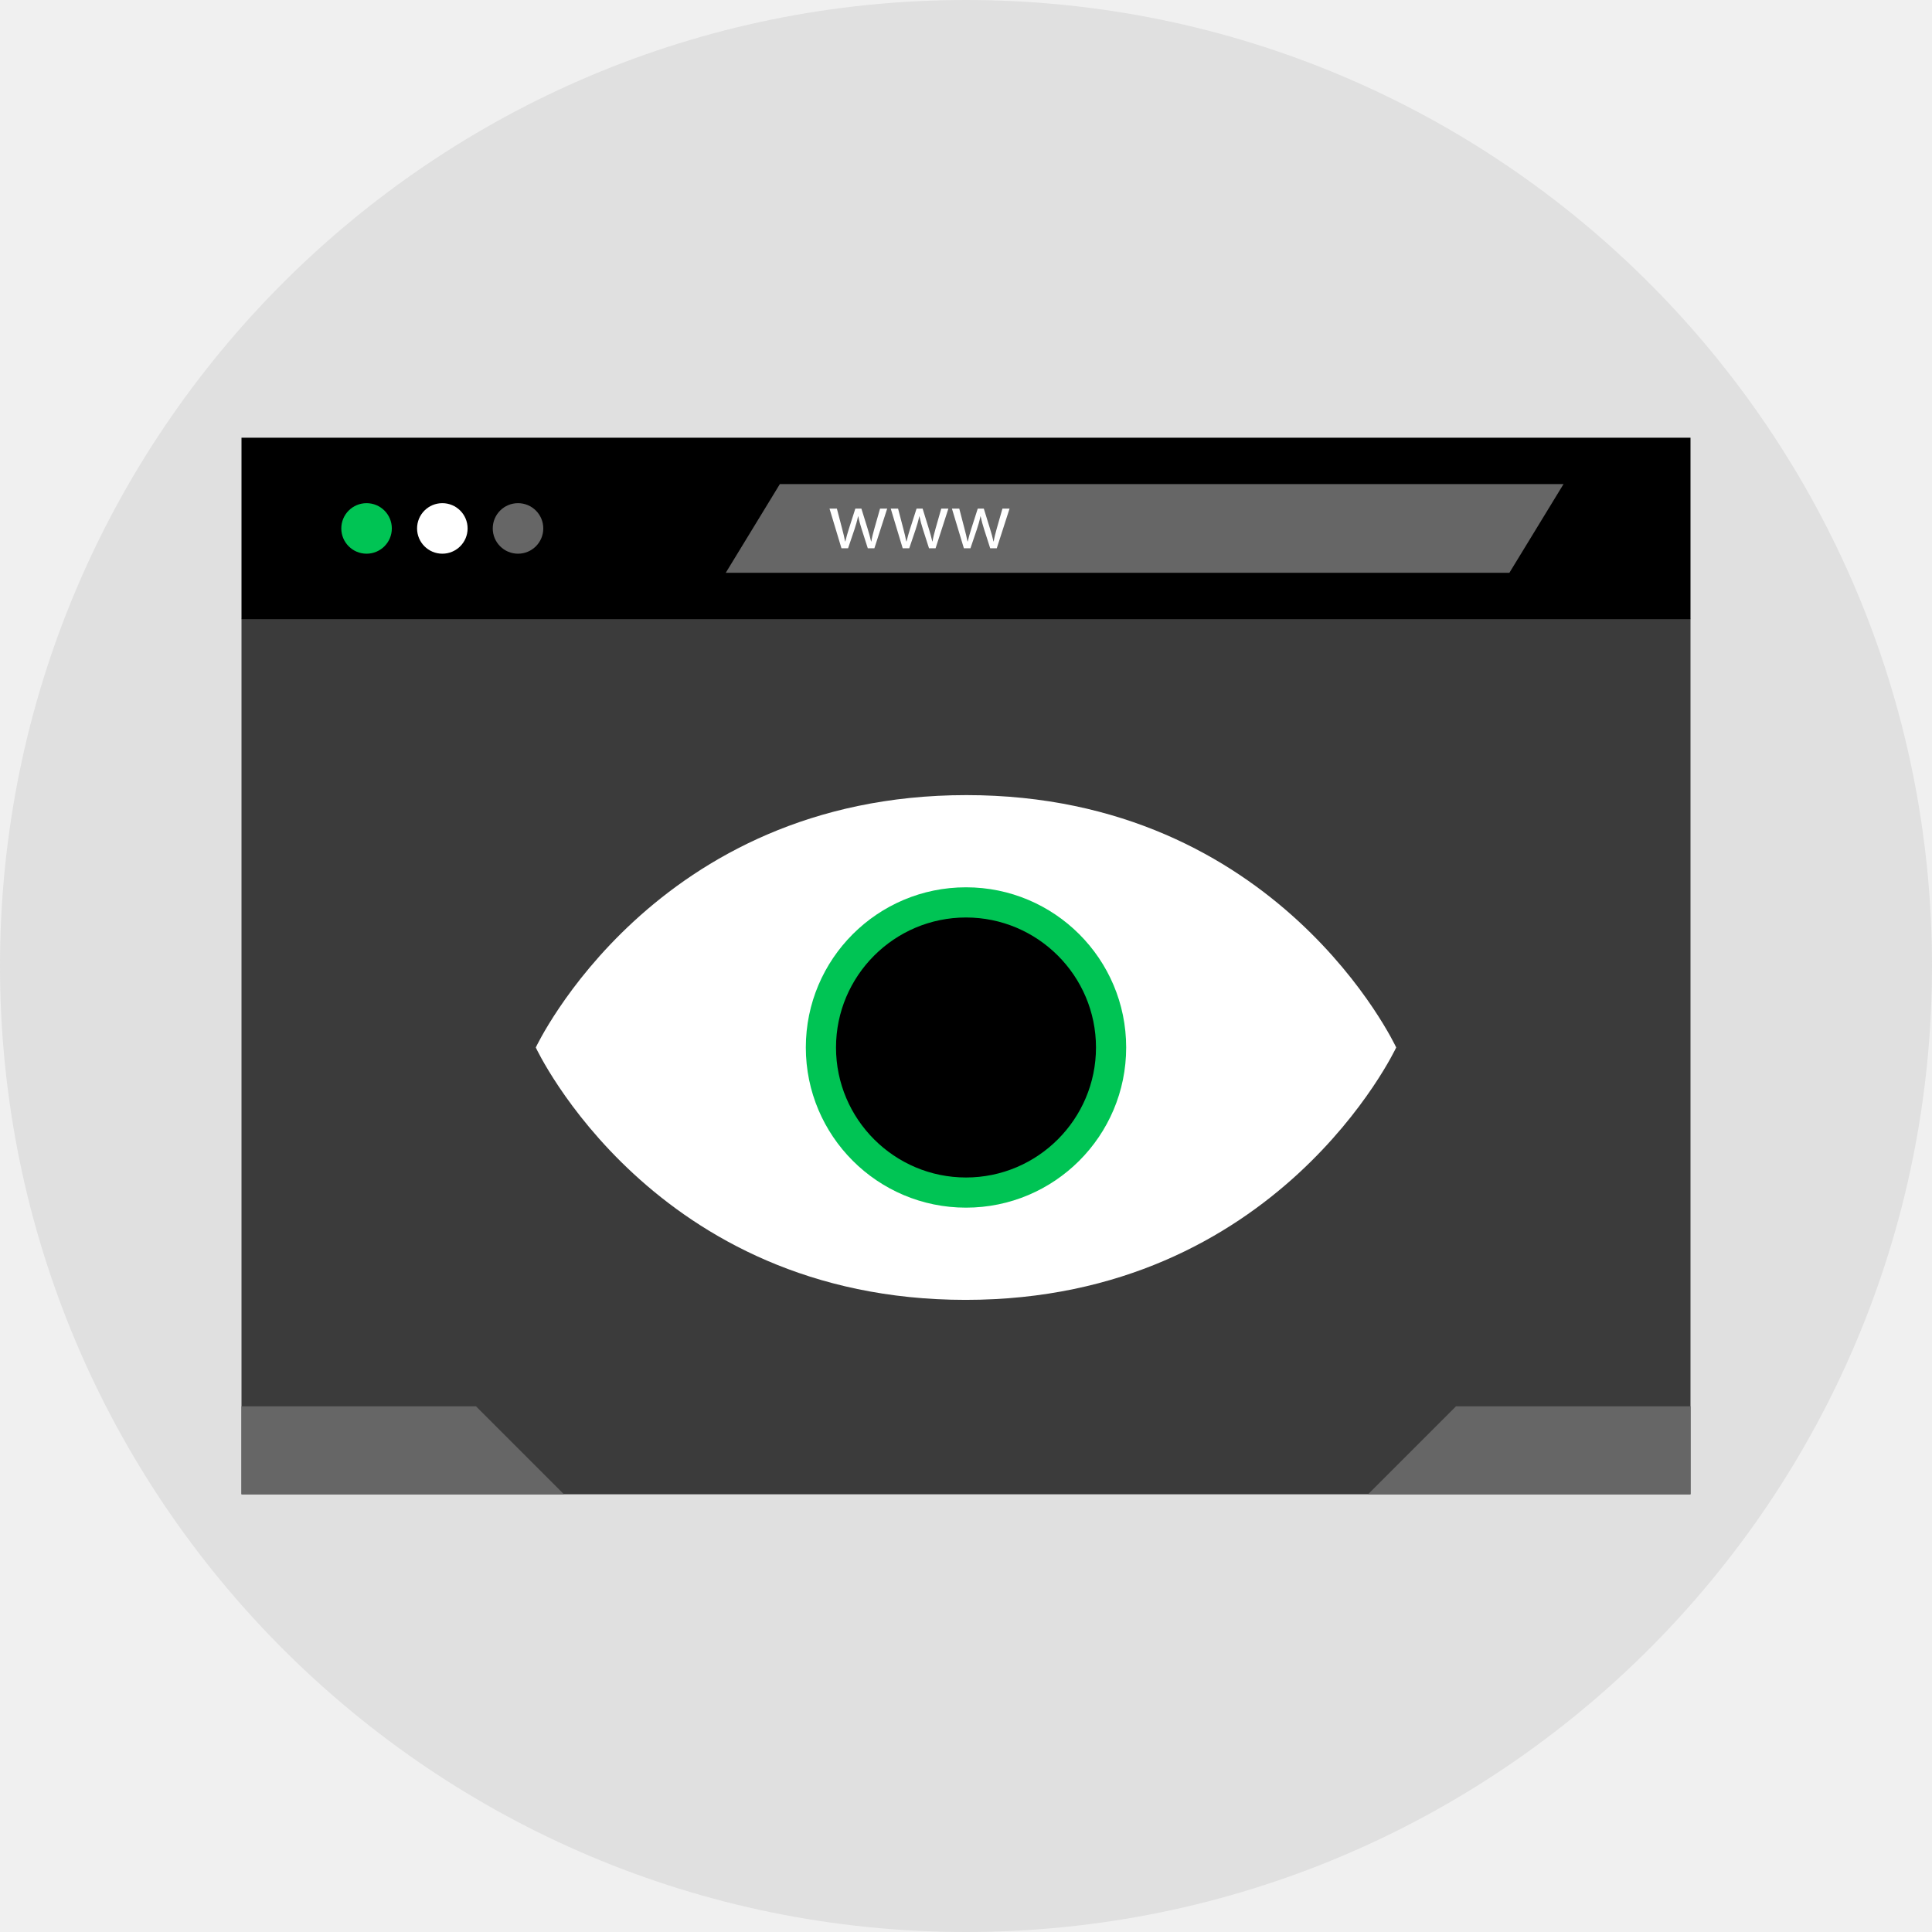
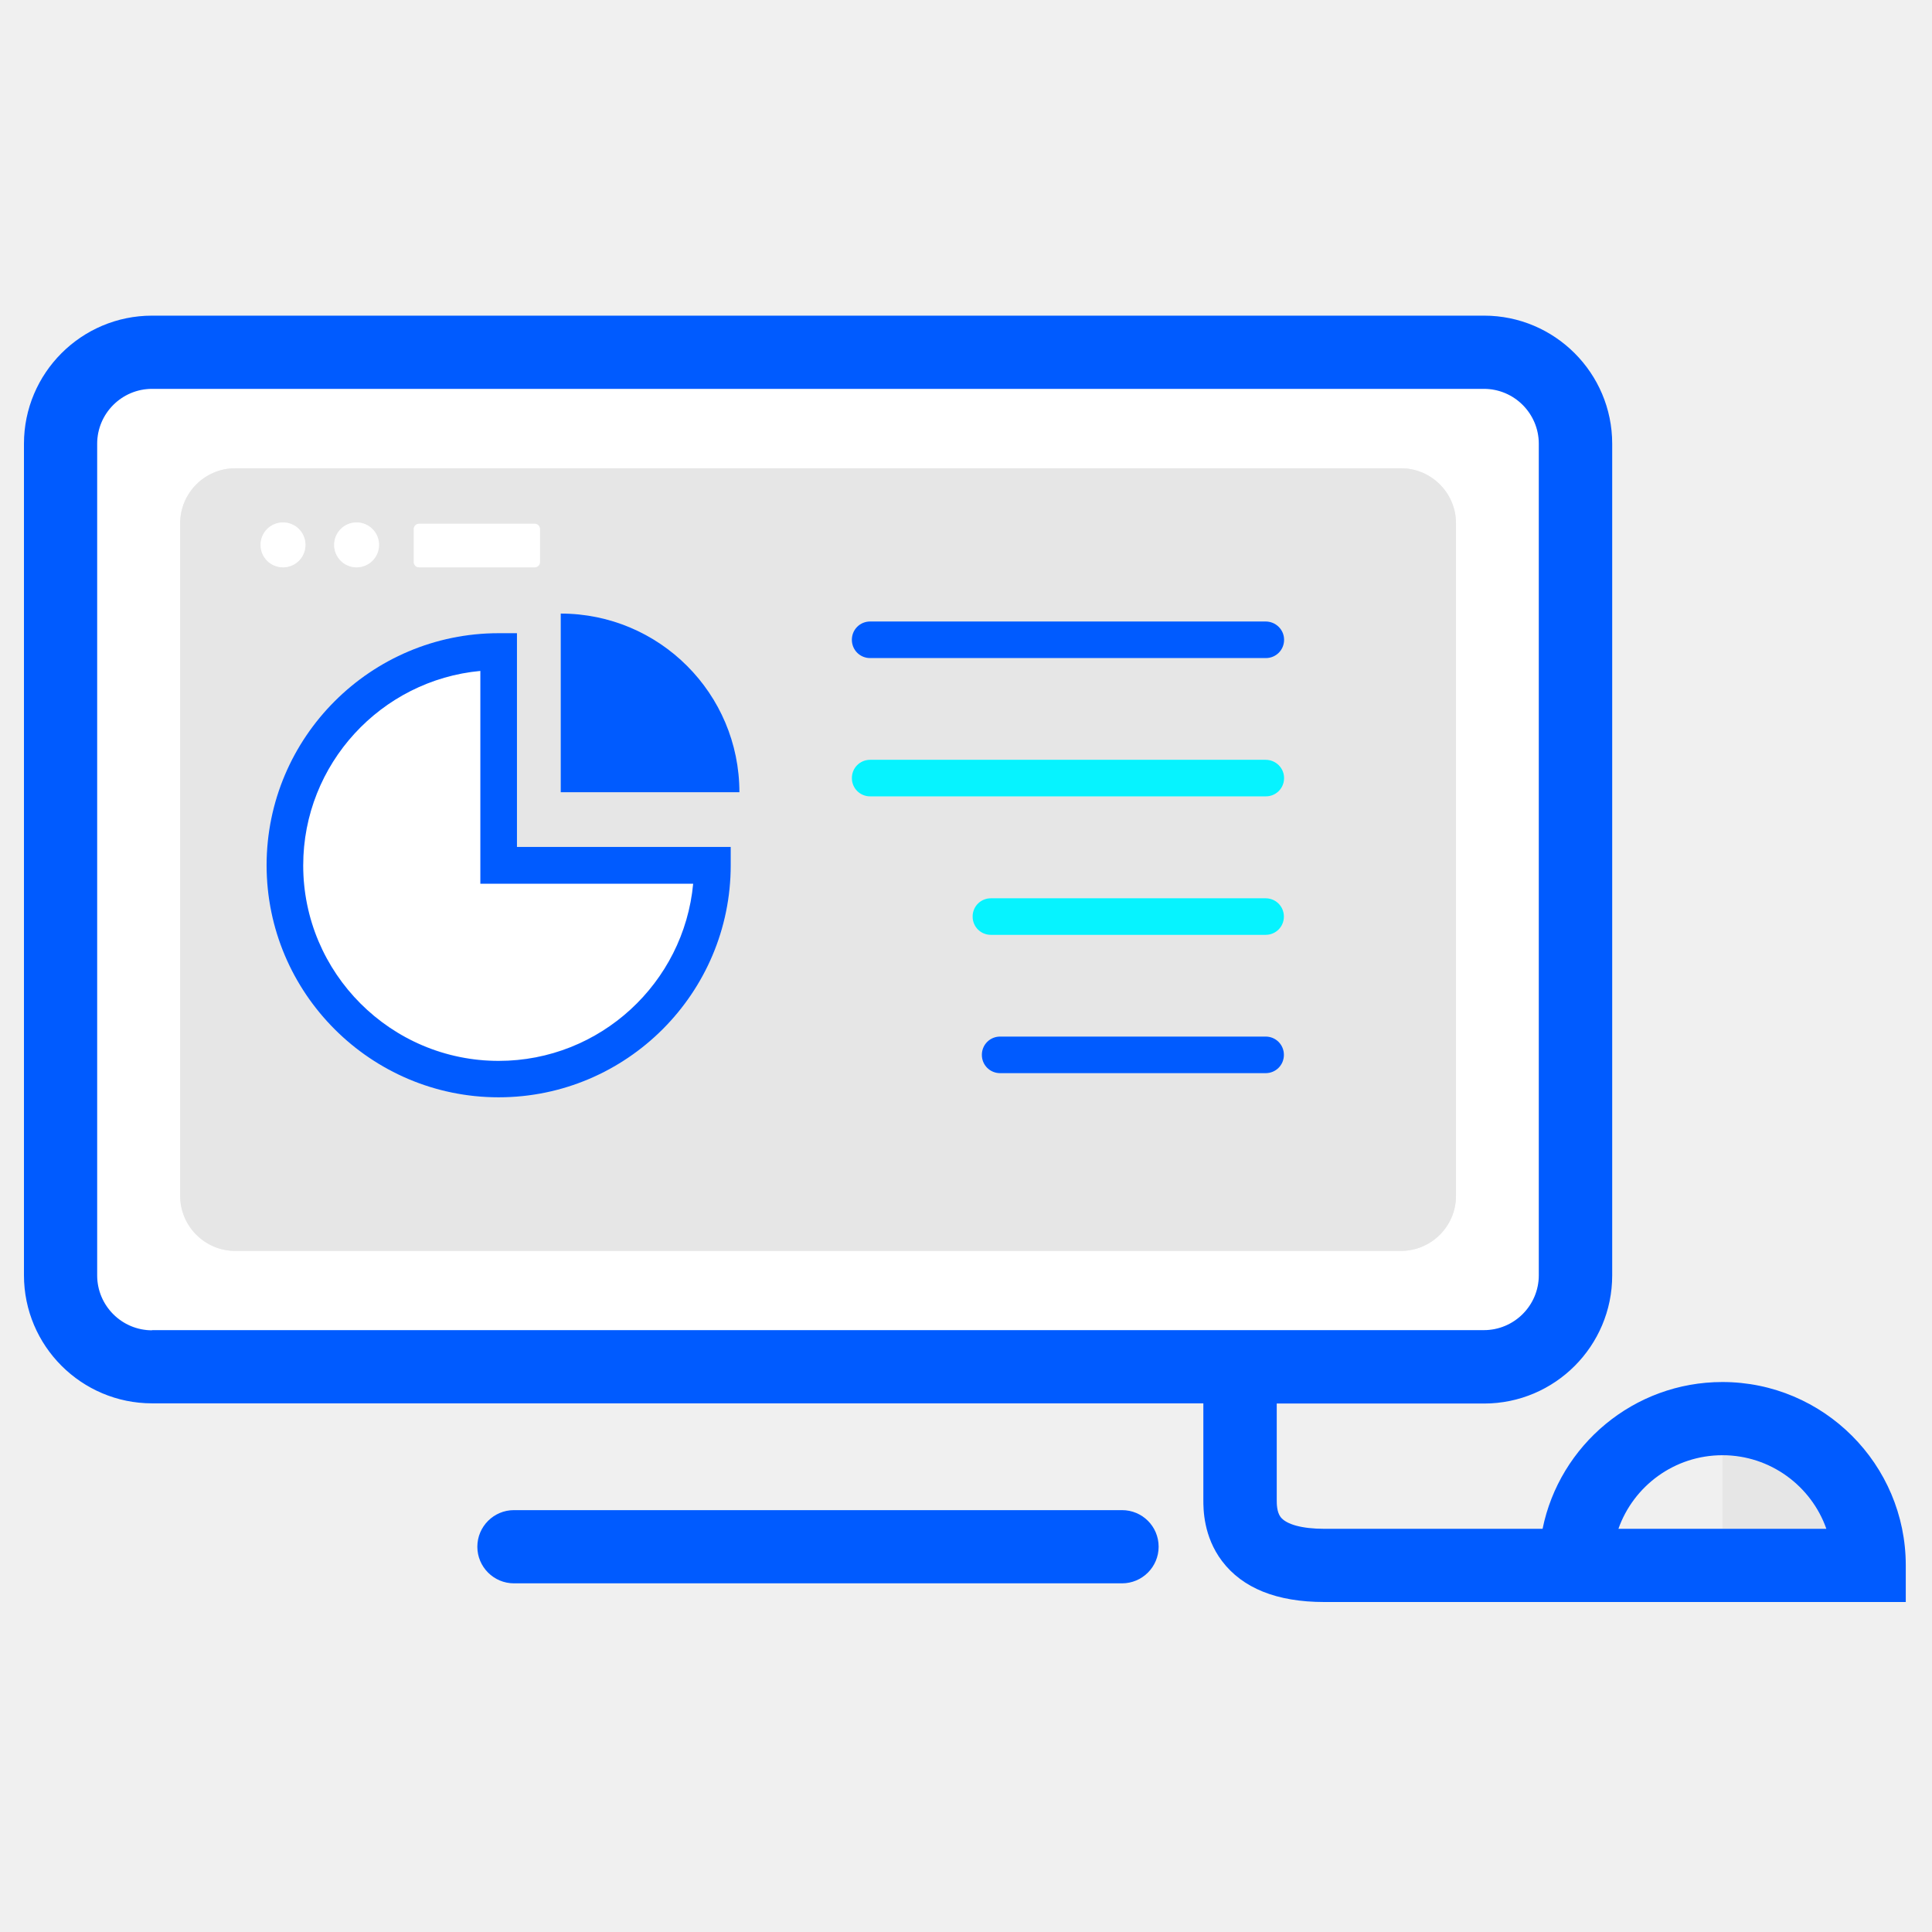
- <svg xmlns="http://www.w3.org/2000/svg" version="1.1" id="Layer_1" viewBox="0 0 512 512" xml:space="preserve" fill="#000000">
-   <g id="SVGRepo_bgCarrier" stroke-width="0" />
-   <g id="SVGRepo_tracerCarrier" stroke-linecap="round" stroke-linejoin="round" />
-   <g id="SVGRepo_iconCarrier">
-     <circle style="fill:#E0E0E0;" cx="256" cy="256" r="256" />
-     <rect x="64" y="164" style="fill:#3B3B3B;" width="384" height="232" />
-     <rect x="64" y="116" width="384" height="48.08" />
-     <circle style="fill:#00C454;" cx="97.144" cy="140.04" r="6.696" />
-     <circle style="fill:#FFFFFF;" cx="117.224" cy="140.04" r="6.696" />
-     <g>
-       <circle style="fill:#666666;" cx="137.28" cy="140.04" r="6.696" />
-       <polygon style="fill:#666666;" points="400,151.8 192.328,151.8 206.672,128.288 414.352,128.288 " />
-     </g>
-     <g>
-       <path style="fill:#FFFFFF;" d="M221.784,134.792l1.392,5.344c0.304,1.168,0.584,2.256,0.784,3.344h0.064 c0.24-1.064,0.584-2.192,0.936-3.32l1.712-5.368h1.608l1.632,5.256c0.392,1.256,0.696,2.368,0.928,3.432h0.072 c0.168-1.064,0.456-2.168,0.808-3.408l1.504-5.28h1.888l-3.392,10.512h-1.744l-1.608-5.016c-0.368-1.176-0.672-2.216-0.928-3.464 h-0.048c-0.256,1.264-0.584,2.352-0.952,3.48l-1.696,5H223l-3.168-10.512C219.832,134.792,221.784,134.792,221.784,134.792z" />
-       <path style="fill:#FFFFFF;" d="M238,134.792l1.392,5.344c0.304,1.168,0.584,2.256,0.784,3.344h0.072 c0.232-1.064,0.584-2.192,0.928-3.32l1.72-5.368h1.608l1.624,5.256c0.392,1.256,0.696,2.368,0.936,3.432h0.064 c0.168-1.064,0.464-2.168,0.808-3.408l1.504-5.28h1.888l-3.392,10.512H246.2l-1.608-5.016c-0.368-1.176-0.672-2.216-0.936-3.464 h-0.04c-0.264,1.264-0.584,2.352-0.96,3.48l-1.696,5h-1.736l-3.168-10.512C236.056,134.792,238,134.792,238,134.792z" />
-       <path style="fill:#FFFFFF;" d="M254.216,134.792l1.392,5.344c0.304,1.168,0.584,2.256,0.784,3.344h0.072 c0.232-1.064,0.584-2.192,0.928-3.32l1.72-5.368h1.608l1.624,5.256c0.392,1.256,0.696,2.368,0.936,3.432h0.064 c0.168-1.064,0.464-2.168,0.808-3.408l1.504-5.28h1.888l-3.392,10.512h-1.736l-1.608-5.016c-0.368-1.176-0.672-2.216-0.936-3.464 h-0.04c-0.264,1.264-0.584,2.352-0.96,3.48l-1.696,5h-1.736l-3.168-10.512C252.272,134.792,254.216,134.792,254.216,134.792z" />
-     </g>
-     <g>
-       <polygon style="fill:#666666;" points="64,372.688 126.144,372.688 149.456,396 64,396 " />
-       <polygon style="fill:#666666;" points="448,372.688 385.856,372.688 362.544,396 448,396 " />
-     </g>
-     <path style="fill:#FFFFFF;" d="M370.008,277.592L370.008,277.592L370.008,277.592c-0.048-0.104-31.12-66.88-113.912-66.88 s-114.056,66.784-114.104,66.88l0,0v0.008l0,0l0,0c0.04,0.104,31.12,66.88,113.904,66.88 C338.696,344.48,369.96,277.696,370.008,277.592L370.008,277.592L370.008,277.592z" />
-     <circle cx="256" cy="277.592" r="38.448" />
-     <path style="fill:#00C454;" d="M256,243.144c18.992,0,34.448,15.456,34.448,34.448S274.992,312.048,256,312.048 s-34.448-15.456-34.448-34.448S237.008,243.144,256,243.144 M256,235.144c-23.448,0-42.448,19.008-42.448,42.448 S232.56,320.04,256,320.04s42.448-19.008,42.448-42.448S279.448,235.144,256,235.144L256,235.144z" />
-   </g>
+ <svg xmlns="http://www.w3.org/2000/svg" width="800px" height="800px" viewBox="0 0 1024 1024" class="icon" version="1.1">
+   <path d="M594.7 800.4H272.4c-10.7 0-19.4 8.7-19.4 19.4s8.7 19.4 19.4 19.4h322.3c10.7 0 19.4-8.7 19.4-19.4 0-10.8-8.7-19.4-19.4-19.4z" fill="#005BFF" />
+   <path d="M912.9 771.4v39H968c-8.1-22.7-29.7-39-55.1-39z" fill="#E6E6E6" />
+   <path d="M815.6 675.9V235.2c0-16.1-13.1-29.1-29.1-29.1H80.6c-16.1 0-29.1 13.1-29.1 29.1v440.7c0 16.1 13.1 29.1 29.1 29.1h705.9c16.1 0.1 29.1-13 29.1-29.1z m-43.9-42c0 16-13.1 29.1-29.1 29.1h-618c-16 0-29.1-13.1-29.1-29.1V277.3c0-16 13.1-29.1 29.1-29.1h618c16 0 29.1 13.1 29.1 29.1v356.6z" fill="#FFFFFF" />
+   <path d="M742.6 248.2h-618c-16 0-29.1 13.1-29.1 29.1v356.6c0 16 13.1 29.1 29.1 29.1h618c16 0 29.1-13.1 29.1-29.1V277.3c0-16-13.1-29.1-29.1-29.1z m-523.3 32.2c0-1.6 1.3-2.8 2.8-2.8h61.3c1.6 0 2.8 1.3 2.8 2.8v17.5c0 1.6-1.3 2.8-2.8 2.8h-61.3c-1.6 0-2.8-1.3-2.8-2.8v-17.5z m-30.3-3.5c6.6 0 11.9 5.3 11.9 11.9s-5.3 11.9-11.9 11.9c-6.6 0-11.9-5.3-11.9-11.9s5.4-11.9 11.9-11.9z m-39 0c6.6 0 11.9 5.3 11.9 11.9s-5.3 11.9-11.9 11.9c-6.6 0-11.9-5.3-11.9-11.9s5.3-11.9 11.9-11.9z m237.3 181.7c0 67.8-55.2 123-123 123s-123-55.2-123-123 55.2-123 123-123h9.7v113.3h113.3v9.7z m-90.1-38.7v-94.7c52.3 0 94.7 42.4 94.7 94.7h-94.7z m373.6 148.9H530.1c-5.4 0-9.7-4.3-9.7-9.7 0-5.4 4.3-9.7 9.7-9.7h140.7c5.4 0 9.7 4.3 9.7 9.7 0 5.3-4.3 9.7-9.7 9.7z m0-73.3H525.2c-5.4 0-9.7-4.3-9.7-9.7s4.3-9.7 9.7-9.7h145.6c5.4 0 9.7 4.3 9.7 9.7s-4.3 9.7-9.7 9.7z m0-73.4H461.2c-5.4 0-9.7-4.3-9.7-9.7s4.3-9.7 9.7-9.7h209.7c5.4 0 9.7 4.3 9.7 9.7s-4.4 9.7-9.8 9.7z m0-73.3H461.2c-5.4 0-9.7-4.3-9.7-9.7s4.3-9.7 9.7-9.7h209.7c5.4 0 9.7 4.3 9.7 9.7s-4.4 9.7-9.8 9.7z" fill="#E6E6E6" />
+   <path d="M254.6 355.5c-52.6 4.9-93.9 49.3-93.9 103.1 0 57.1 46.5 103.6 103.6 103.6 53.8 0 98.2-41.3 103.1-93.9H254.6V355.5z" fill="#FFFFFF" />
+   <path d="M274 335.6h-9.7c-67.8 0-123 55.2-123 123s55.2 123 123 123 123-55.2 123-123v-9.7H274V335.6z m93.4 132.8c-4.9 52.6-49.3 93.9-103.1 93.9-57.1 0-103.6-46.5-103.6-103.6 0-53.8 41.3-98.2 93.9-103.1v112.8h112.8z" fill="#005BFF" />
+   <path d="M297.2 325.2v94.7h94.7c0-52.3-42.4-94.7-94.7-94.7z" fill="#005BFF" />
+   <path d="M150 288.8m-11.9 0a11.9 11.9 0 1 0 23.8 0 11.9 11.9 0 1 0-23.8 0Z" fill="#FFFFFF" />
+   <path d="M189 288.8m-11.9 0a11.9 11.9 0 1 0 23.8 0 11.9 11.9 0 1 0-23.8 0Z" fill="#FFFFFF" />
+   <path d="M222.1 300.7h61.3c1.6 0 2.8-1.3 2.8-2.8v-17.5c0-1.6-1.3-2.8-2.8-2.8h-61.3c-1.6 0-2.8 1.3-2.8 2.8v17.5c0 1.6 1.3 2.8 2.8 2.8z" fill="#FFFFFF" />
+   <path d="M912.9 732.5c-47 0-86.3 33.5-95.3 77.8H701.9c-11.7 0-20.2-2.3-23.2-6.3-2-2.7-2-7-2-9v-51.1h109.9c37.5 0 67.9-30.5 67.9-67.9V235.2c0-37.5-30.5-67.9-67.9-67.9h-706c-37.5 0-67.9 30.5-67.9 67.9v440.7c0 37.5 30.5 67.9 67.9 67.9h557.2V795c0 4.8 0 19.3 9.9 32.4 10.9 14.4 29.1 21.7 54.2 21.7h308.2v-19.4c0-53.6-43.6-97.2-97.2-97.2zM80.6 705.1c-16.1 0-29.1-13.1-29.1-29.1V235.2c0-16.1 13.1-29.1 29.1-29.1h705.9c16.1 0 29.1 13.1 29.1 29.1v440.7c0 16.1-13.1 29.1-29.1 29.1H80.6z m832.3 105.2h-55.1c8-22.7 29.7-39 55.1-39s47.1 16.3 55.1 39h-55.1z" fill="#005BFF" />
+   <path d="M670.8 329.4H461.2c-5.4 0-9.7 4.3-9.7 9.7s4.3 9.7 9.7 9.7h209.7c5.4 0 9.7-4.3 9.7-9.7s-4.4-9.7-9.8-9.7z" fill="#005BFF" />
+   <path d="M670.8 402.7H461.2c-5.4 0-9.7 4.3-9.7 9.7s4.3 9.7 9.7 9.7h209.7c5.4 0 9.7-4.3 9.7-9.7s-4.4-9.7-9.8-9.7zM670.8 476.1H525.2c-5.4 0-9.7 4.3-9.7 9.7s4.3 9.7 9.7 9.7h145.6c5.4 0 9.7-4.3 9.7-9.7s-4.3-9.7-9.7-9.7z" fill="#06F3FF" />
+   <path d="M670.8 549.4H530.1c-5.4 0-9.7 4.3-9.7 9.7 0 5.4 4.3 9.7 9.7 9.7h140.7c5.4 0 9.7-4.3 9.7-9.7 0-5.4-4.3-9.7-9.7-9.7z" fill="#005BFF" />
</svg>
